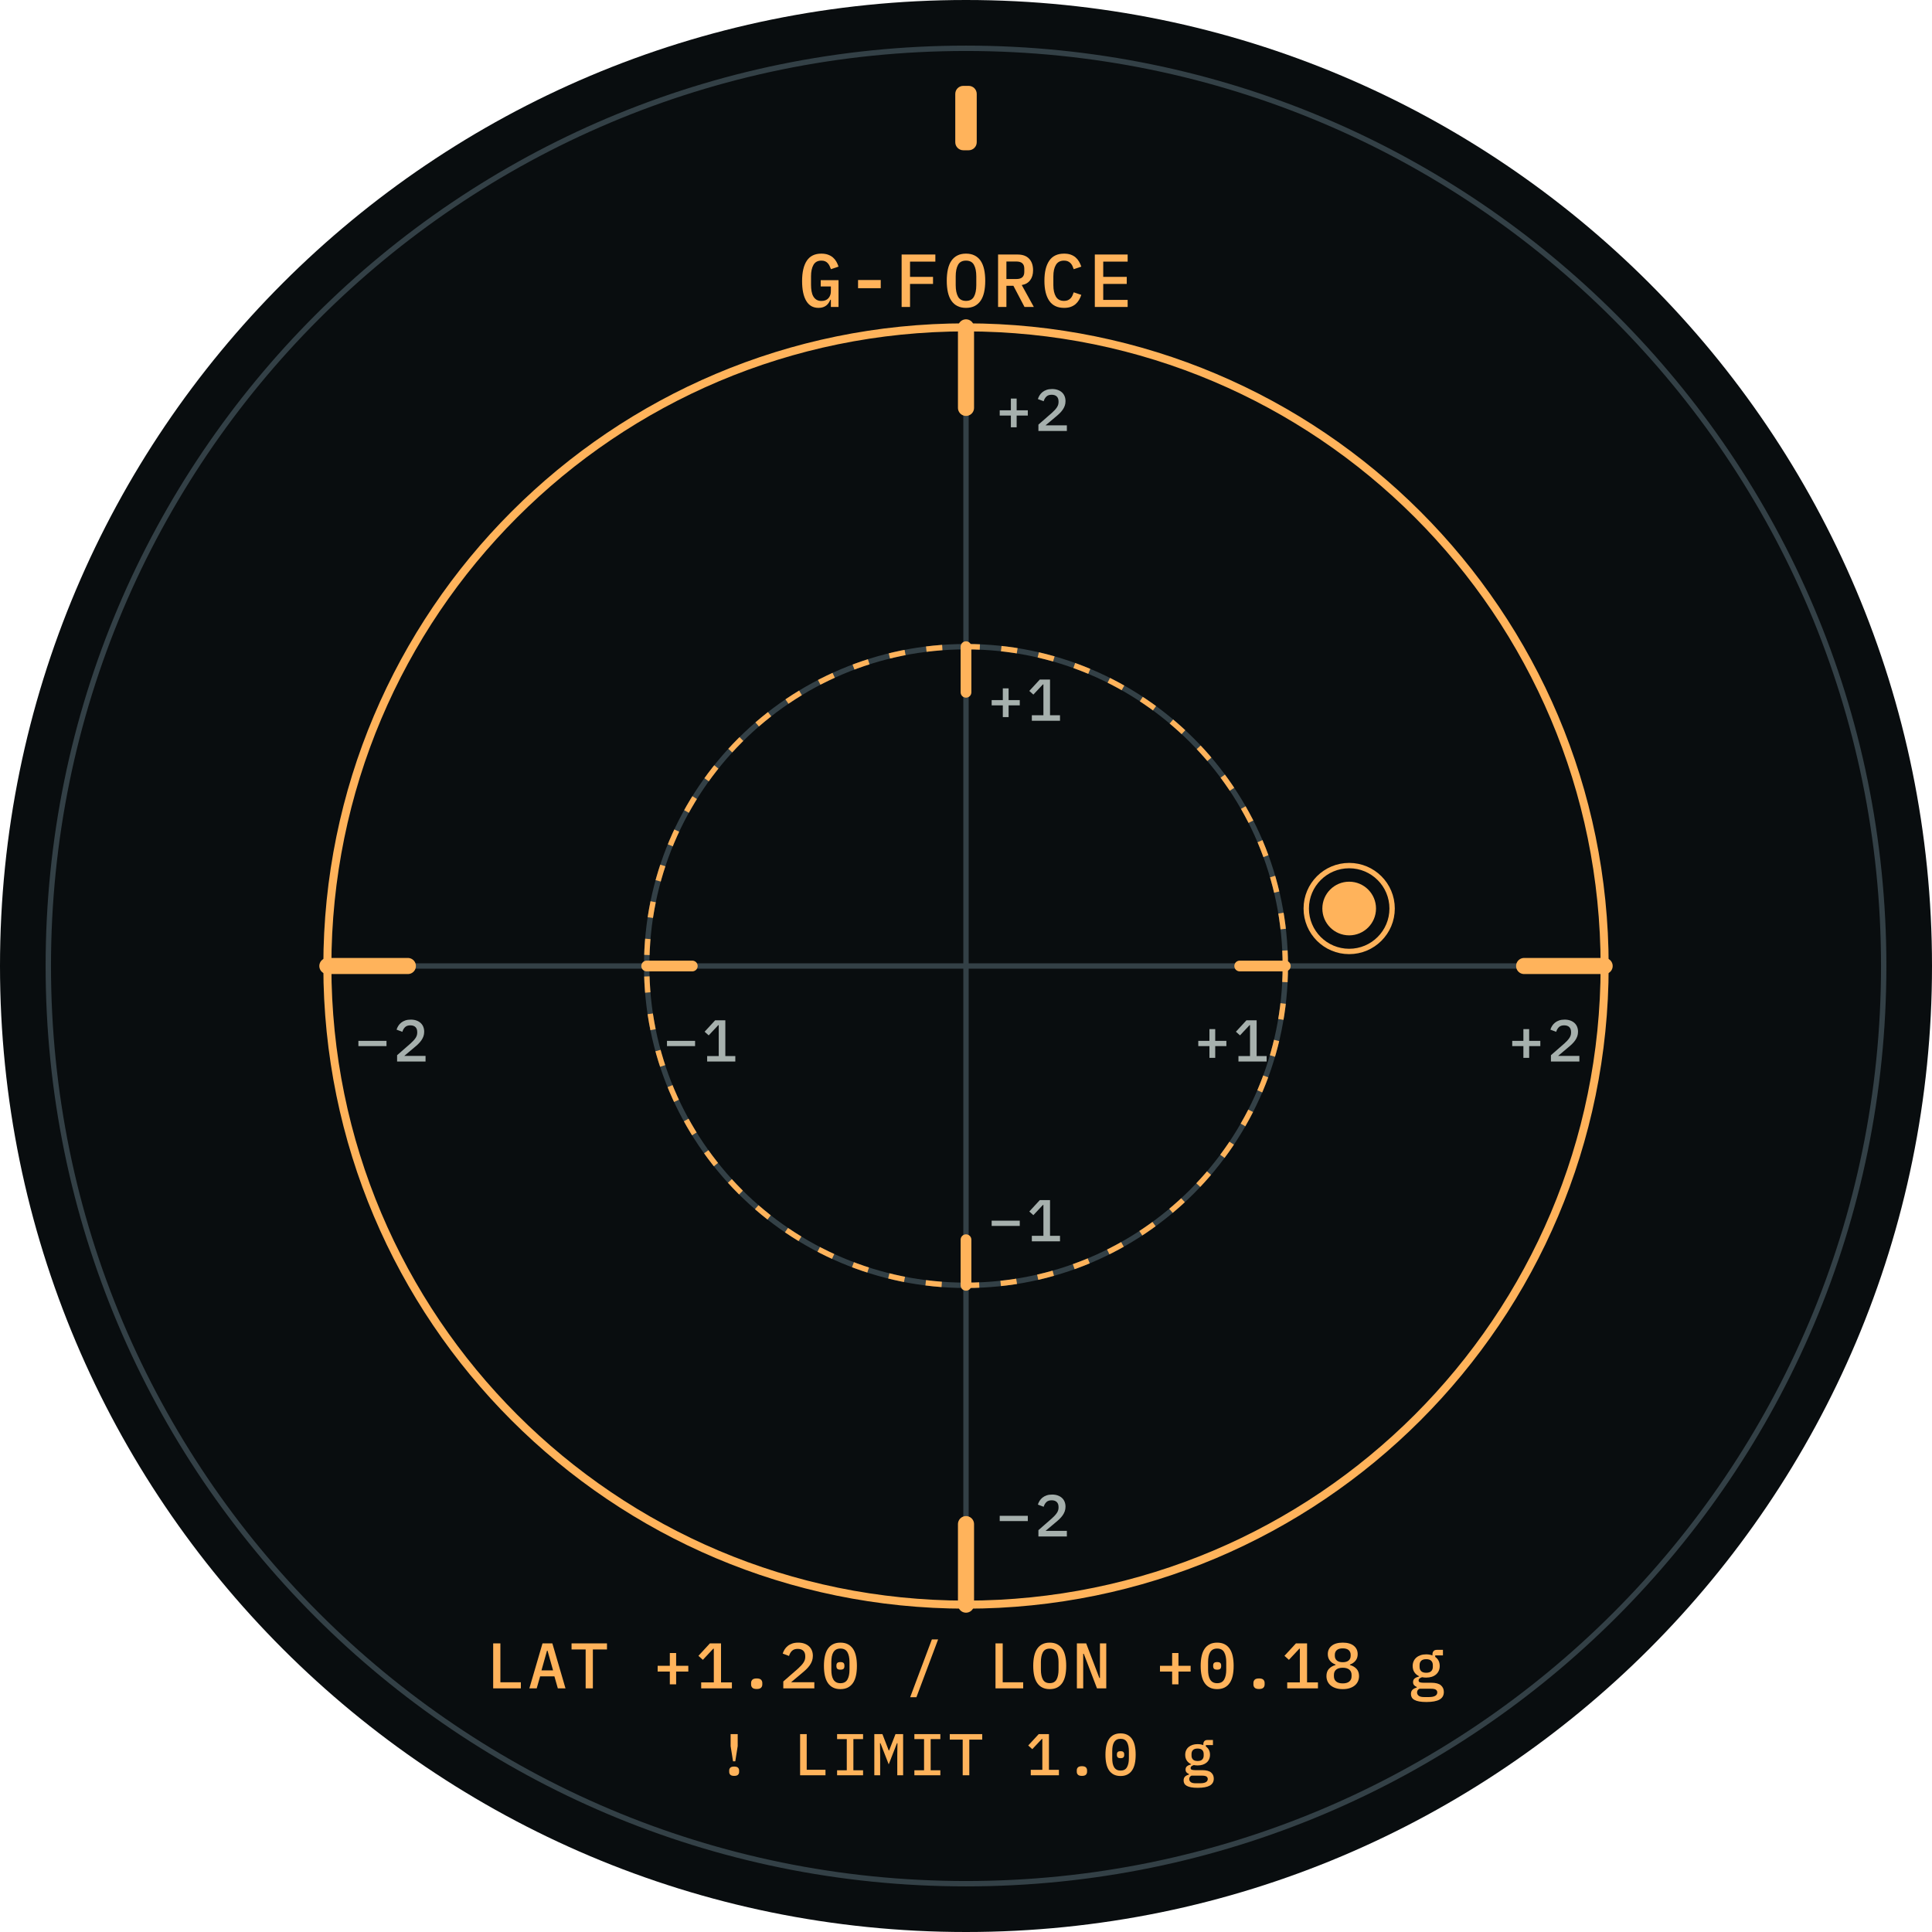
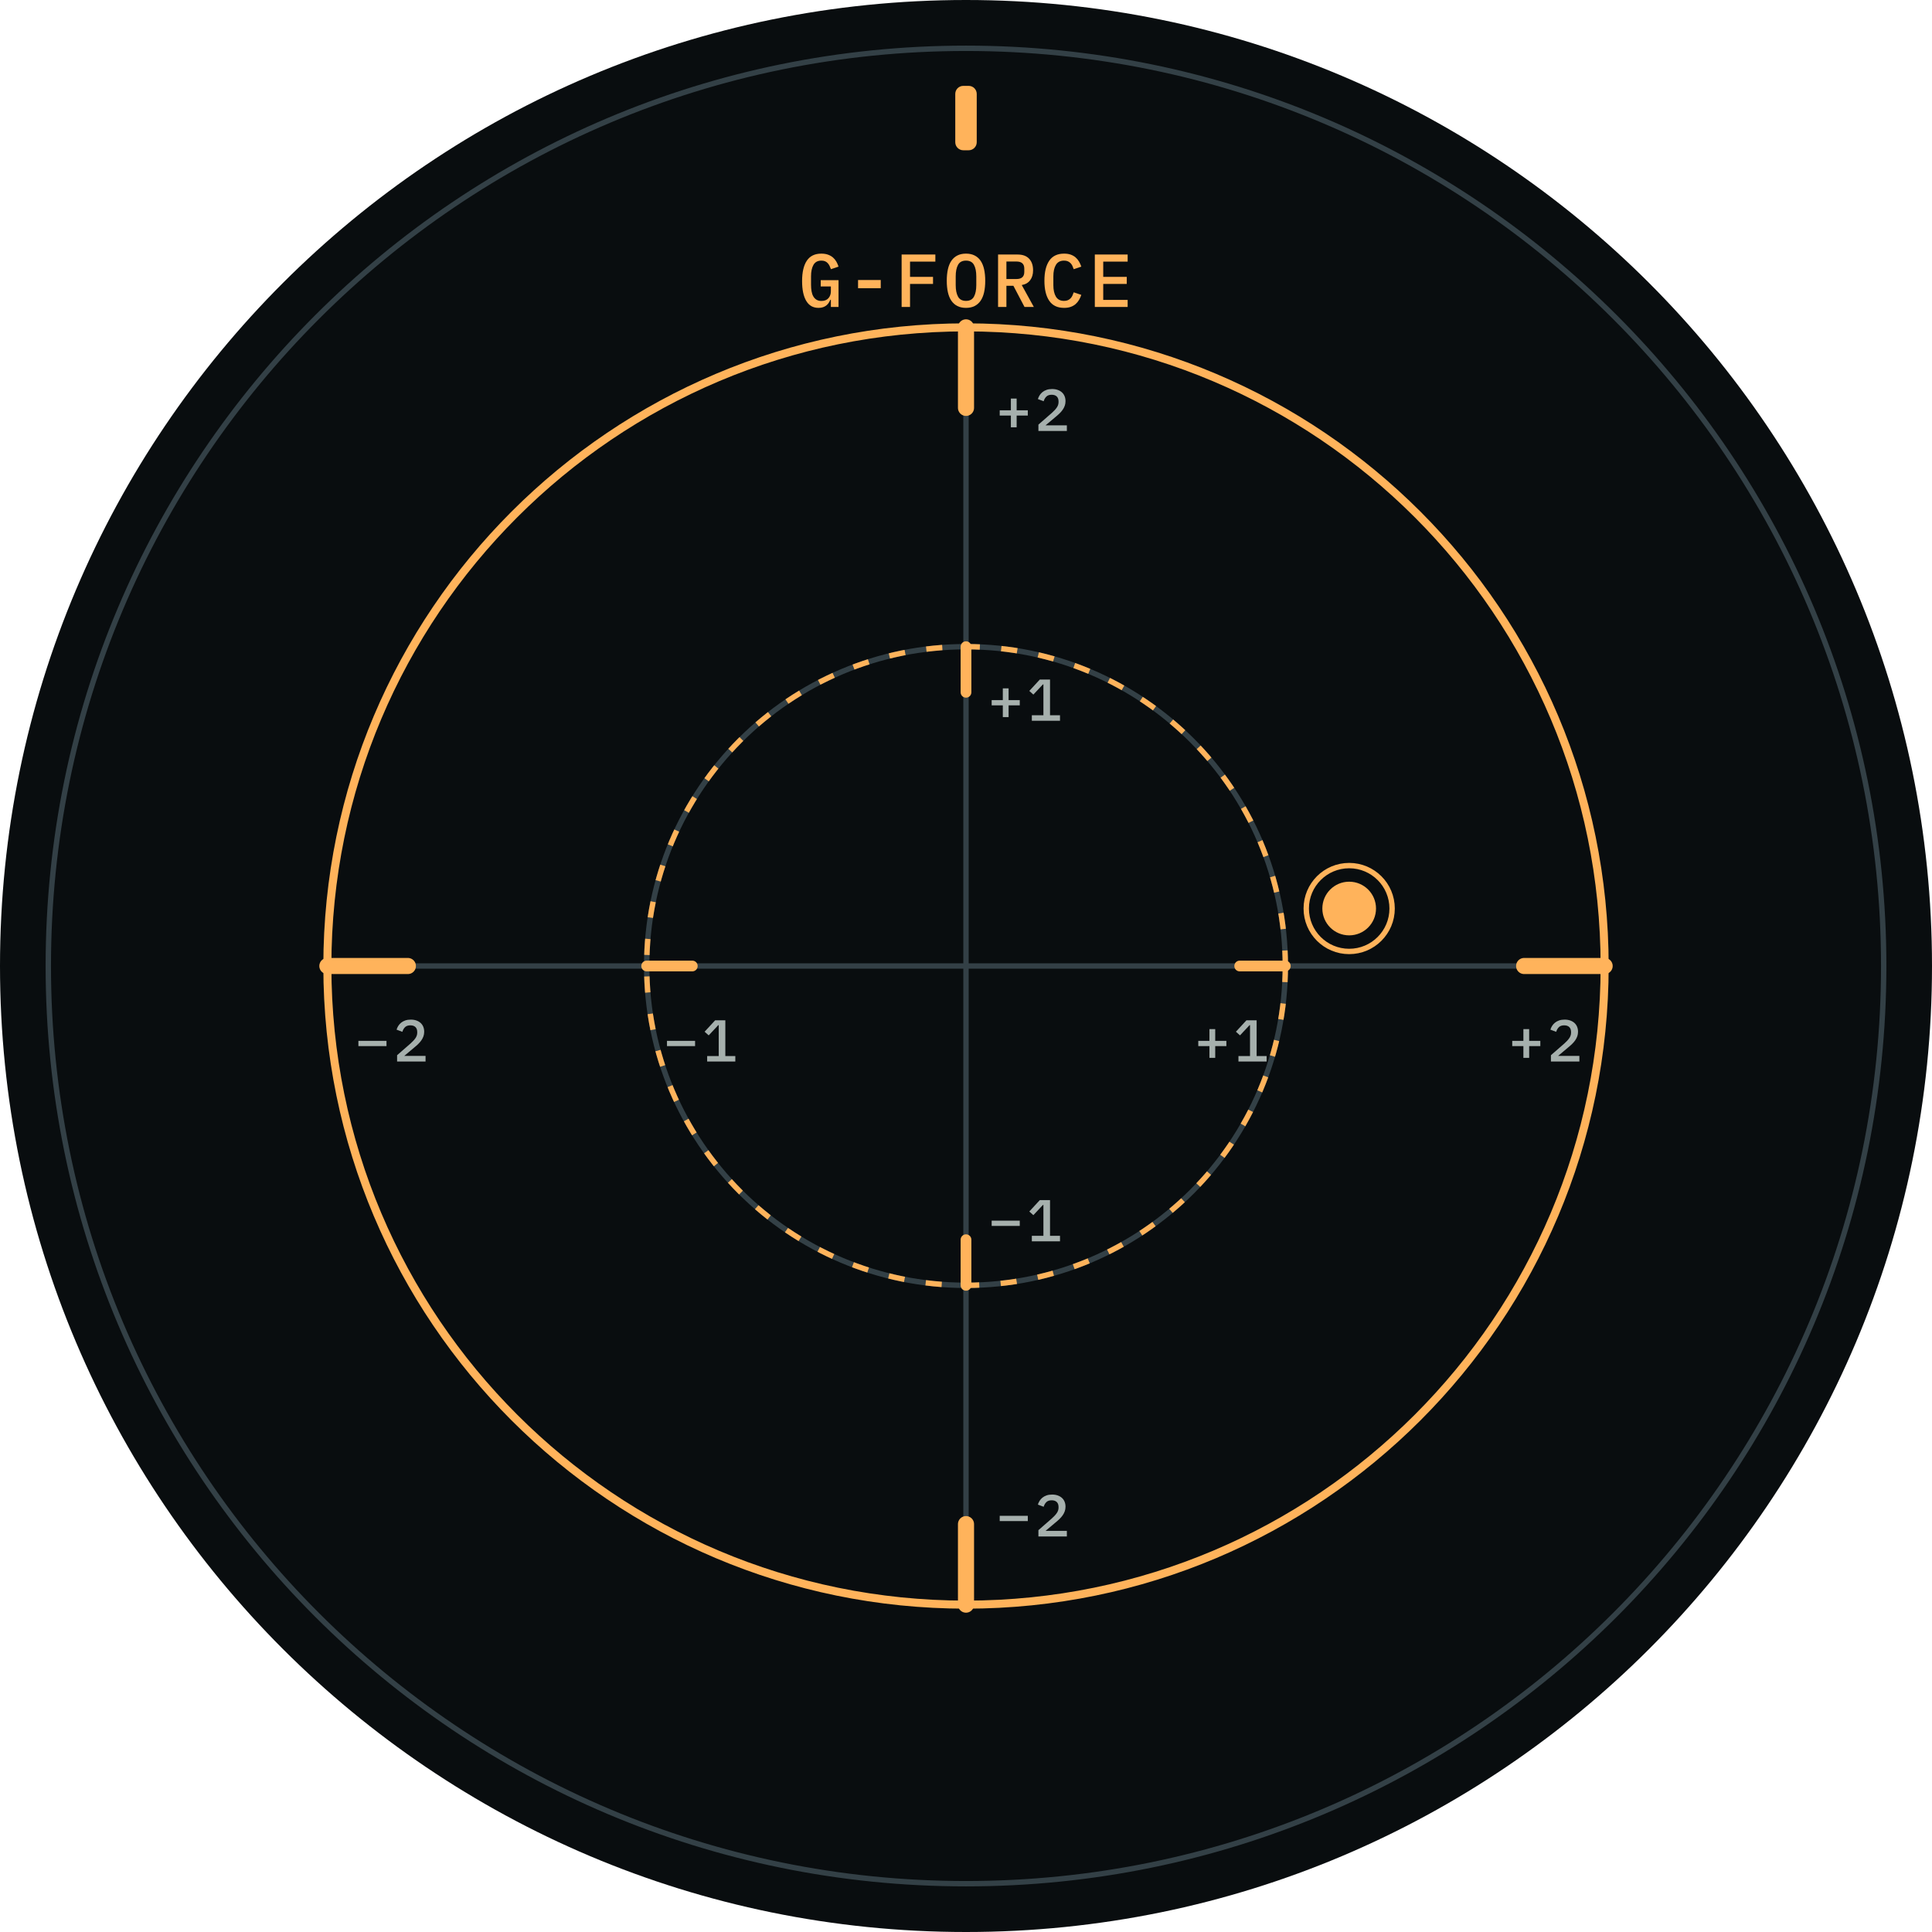
<svg xmlns="http://www.w3.org/2000/svg" width="720" height="720" viewBox="0 0 720 720" role="group" aria-label="G 力 / 当前点">
  <defs>
    <clipPath id="round">
      <circle cx="360" cy="360" r="360" />
    </clipPath>
  </defs>
  <g clip-path="url(#round)">
    <circle cx="360" cy="360" r="360" fill="#090D0F" />
    <circle cx="360" cy="360" r="342" fill="none" stroke="#334046" stroke-width="2" />
    <rect x="356" y="32" width="8" height="24" rx="3" fill="#FFB35B" />
    <g aria-label="G-FORCE" fill="#FFB35B">
      <path d="M309.64 111.712H309.444Q309.192 112.3 308.842 112.846Q308.492 113.392 307.974 113.812Q307.456 114.232 306.728 114.484Q306.0 114.736 305.048 114.736Q301.996 114.736 300.456 112.132Q298.916 109.528 298.916 104.768Q298.916 99.784 300.68 97.152Q302.444 94.52 306.084 94.52Q307.512 94.52 308.59 94.912Q309.668 95.304 310.424 95.962Q311.18 96.62 311.684 97.502Q312.188 98.384 312.496 99.364L309.668 100.316Q309.444 99.672 309.164 99.098Q308.884 98.524 308.478 98.076Q308.072 97.628 307.498 97.376Q306.924 97.124 306.112 97.124Q304.068 97.124 303.158 98.706Q302.248 100.288 302.248 102.976V106.084Q302.248 107.428 302.444 108.548Q302.64 109.668 303.102 110.466Q303.564 111.264 304.306 111.712Q305.048 112.16 306.112 112.16Q307.82 112.16 308.73 111.138Q309.64 110.116 309.64 108.52V106.756H305.86V104.404H312.496V114.4H309.64Z" />
      <path d="M319.772 107.4V104.348H328.228V107.4Z" />
      <path d="M336.008 114.4V94.856H348.58V97.488H339.144V103.172H347.712V105.804H339.144V114.4Z" />
      <path d="M360.0 114.736Q358.152 114.736 356.794 114.05Q355.436 113.364 354.554 112.076Q353.672 110.788 353.252 108.912Q352.832 107.036 352.832 104.628Q352.832 102.248 353.252 100.358Q353.672 98.468 354.554 97.18Q355.436 95.892 356.794 95.206Q358.152 94.52 360.0 94.52Q361.848 94.52 363.206 95.206Q364.564 95.892 365.446 97.18Q366.328 98.468 366.748 100.358Q367.168 102.248 367.168 104.628Q367.168 107.036 366.748 108.912Q366.328 110.788 365.446 112.076Q364.564 113.364 363.206 114.05Q361.848 114.736 360.0 114.736ZM360.0 112.132Q362.1 112.132 362.968 110.55Q363.836 108.968 363.836 106.252V102.976Q363.836 100.288 362.968 98.706Q362.1 97.124 360.0 97.124Q357.9 97.124 357.032 98.706Q356.164 100.288 356.164 102.976V106.28Q356.164 108.968 357.032 110.55Q357.9 112.132 360.0 112.132Z" />
      <path d="M375.06 114.4H371.952V94.856H379.26Q382.06 94.856 383.53 96.424Q385.0 97.992 385.0 100.736Q385.0 102.976 383.908 104.432Q382.816 105.888 380.772 106.224L385.28 114.4H381.808L377.664 106.504H375.06ZM378.812 103.984Q381.724 103.984 381.724 101.324V100.12Q381.724 97.46 378.812 97.46H375.06V103.984Z" />
      <path d="M396.56 114.736Q392.836 114.736 391.03 112.104Q389.224 109.472 389.224 104.628Q389.224 99.784 391.03 97.152Q392.836 94.52 396.56 94.52Q397.988 94.52 399.038 94.898Q400.088 95.276 400.844 95.934Q401.6 96.592 402.118 97.474Q402.636 98.356 402.972 99.364L400.144 100.316Q399.92 99.644 399.64 99.056Q399.36 98.468 398.94 98.048Q398.52 97.628 397.946 97.376Q397.372 97.124 396.532 97.124Q394.46 97.124 393.508 98.706Q392.556 100.288 392.556 102.976V106.28Q392.556 108.968 393.508 110.55Q394.46 112.132 396.532 112.132Q397.372 112.132 397.946 111.88Q398.52 111.628 398.94 111.208Q399.36 110.788 399.64 110.2Q399.92 109.612 400.144 108.94L402.972 109.892Q402.636 110.9 402.118 111.782Q401.6 112.664 400.844 113.322Q400.088 113.98 399.038 114.358Q397.988 114.736 396.56 114.736Z" />
      <path d="M408.008 114.4V94.856H420.244V97.488H411.144V103.172H419.908V105.804H411.144V111.768H420.244V114.4Z" />
    </g>
    <circle data-g-meter-ring="2" cx="360" cy="360" r="238" fill="none" stroke="#FFB35B" stroke-width="3" />
    <circle data-g-meter-ring="1" cx="360" cy="360" r="119" fill="none" stroke="#334046" stroke-width="2" />
    <path d="M122 360H598M360 122V598" fill="none" stroke="#334046" stroke-width="2" />
    <path d="M122 360H152M568 360H598M360 122V152M360 568V598" fill="none" stroke="#FFB35B" stroke-width="6" stroke-linecap="round" />
    <path d="M241 360H258M462 360H479M360 241V258M360 462V479" fill="none" stroke="#FFB35B" stroke-width="4" stroke-linecap="round" />
    <g aria-label="+2" fill="#A6B0AD">
      <path d="M376.722 159.236V154.858H372.564V152.9H376.722V148.522H378.878V152.9H383.036V154.858H378.878V159.236Z" />
      <path d="M397.59 160.6H386.986V158.246L392.002 153.868Q393.19 152.812 393.839 151.866Q394.488 150.92 394.488 149.864V149.622Q394.488 148.412 393.828 147.763Q393.168 147.114 391.914 147.114Q390.638 147.114 389.945 147.796Q389.252 148.478 388.944 149.534L386.788 148.72Q387.008 147.994 387.426 147.323Q387.844 146.652 388.493 146.124Q389.142 145.596 390.033 145.288Q390.924 144.98 392.09 144.98Q393.278 144.98 394.213 145.321Q395.148 145.662 395.786 146.256Q396.424 146.85 396.754 147.675Q397.084 148.5 397.084 149.49Q397.084 150.414 396.809 151.195Q396.534 151.976 396.039 152.691Q395.544 153.406 394.862 154.066Q394.18 154.726 393.366 155.386L389.648 158.51H397.59Z" />
    </g>
    <g aria-label="+1" fill="#A6B0AD">
      <path d="M373.722 267.236V262.858H369.564V260.9H373.722V256.522H375.878V260.9H380.036V262.858H375.878V267.236Z" />
      <path d="M384.536 268.6V266.554H388.848V255.048H388.672L385.108 258.854L383.59 257.49L387.506 253.244H391.312V266.554H395.03V268.6Z" />
    </g>
    <g aria-label="−1" fill="#A6B0AD">
      <path d="M369.564 456.858V454.9H380.036V456.858Z" />
      <path d="M384.536 462.6V460.554H388.848V449.048H388.672L385.108 452.854L383.59 451.49L387.506 447.244H391.312V460.554H395.03V462.6Z" />
    </g>
    <g aria-label="−2" fill="#A6B0AD">
      <path d="M372.564 566.858V564.9H383.036V566.858Z" />
      <path d="M397.59 572.6H386.986V570.246L392.002 565.868Q393.19 564.812 393.839 563.866Q394.488 562.92 394.488 561.864V561.622Q394.488 560.412 393.828 559.763Q393.168 559.114 391.914 559.114Q390.638 559.114 389.945 559.796Q389.252 560.478 388.944 561.534L386.788 560.72Q387.008 559.994 387.426 559.323Q387.844 558.652 388.493 558.124Q389.142 557.596 390.033 557.288Q390.924 556.98 392.09 556.98Q393.278 556.98 394.213 557.321Q395.148 557.662 395.786 558.256Q396.424 558.85 396.754 559.675Q397.084 560.5 397.084 561.49Q397.084 562.414 396.809 563.195Q396.534 563.976 396.039 564.691Q395.544 565.406 394.862 566.066Q394.18 566.726 393.366 567.386L389.648 570.51H397.59Z" />
    </g>
    <g aria-label="−2" fill="#A6B0AD">
      <path d="M133.564 389.858V387.9H144.036V389.858Z" />
      <path d="M158.59 395.6H147.986V393.246L153.002 388.868Q154.19 387.812 154.839 386.866Q155.488 385.92 155.488 384.864V384.622Q155.488 383.412 154.828 382.763Q154.168 382.114 152.914 382.114Q151.638 382.114 150.945 382.796Q150.252 383.478 149.944 384.534L147.788 383.72Q148.008 382.994 148.426 382.323Q148.844 381.652 149.493 381.124Q150.142 380.596 151.033 380.288Q151.924 379.98 153.09 379.98Q154.278 379.98 155.213 380.321Q156.148 380.662 156.786 381.256Q157.424 381.85 157.754 382.675Q158.084 383.5 158.084 384.49Q158.084 385.414 157.809 386.195Q157.534 386.976 157.039 387.691Q156.544 388.406 155.862 389.066Q155.18 389.726 154.366 390.386L150.648 393.51H158.59Z" />
    </g>
    <g aria-label="−1" fill="#A6B0AD">
      <path d="M248.564 389.858V387.9H259.036V389.858Z" />
      <path d="M263.536 395.6V393.554H267.848V382.048H267.672L264.108 385.854L262.59 384.49L266.506 380.244H270.312V393.554H274.03V395.6Z" />
    </g>
    <g aria-label="+1" fill="#A6B0AD">
      <path d="M450.722 394.236V389.858H446.564V387.9H450.722V383.522H452.878V387.9H457.036V389.858H452.878V394.236Z" />
      <path d="M461.536 395.6V393.554H465.848V382.048H465.672L462.108 385.854L460.59 384.49L464.506 380.244H468.312V393.554H472.03V395.6Z" />
    </g>
    <g aria-label="+2" fill="#A6B0AD">
      <path d="M567.722 394.236V389.858H563.564V387.9H567.722V383.522H569.878V387.9H574.036V389.858H569.878V394.236Z" />
      <path d="M588.59 395.6H577.986V393.246L583.002 388.868Q584.19 387.812 584.839 386.866Q585.488 385.92 585.488 384.864V384.622Q585.488 383.412 584.828 382.763Q584.168 382.114 582.914 382.114Q581.638 382.114 580.945 382.796Q580.252 383.478 579.944 384.534L577.788 383.72Q578.008 382.994 578.426 382.323Q578.844 381.652 579.493 381.124Q580.142 380.596 581.033 380.288Q581.924 379.98 583.09 379.98Q584.278 379.98 585.213 380.321Q586.148 380.662 586.786 381.256Q587.424 381.85 587.754 382.675Q588.084 383.5 588.084 384.49Q588.084 385.414 587.809 386.195Q587.534 386.976 587.039 387.691Q586.544 388.406 585.862 389.066Q585.18 389.726 584.366 390.386L580.648 393.51H588.59Z" />
    </g>
    <g data-field="gforce" data-state="alert">
      <circle data-g-limit="configured" cx="360" cy="360" r="119" fill="none" stroke="#FFB35B" stroke-width="2" stroke-dasharray="6 8" />
      <circle cx="502.80" cy="338.58" r="16" fill="none" stroke="#FFB35B" stroke-width="2" />
      <circle data-g-meter-point="current" data-lat="1.2" data-lon="0.18" aria-label="横向 1.20 g，纵向 0.18 g" cx="502.80" cy="338.58" r="10" fill="#FFB35B" />
-       <g aria-label="LAT +1.20 / LON +0.18 g" fill="#FFB35B">
-         <path d="M183.792 629.2V612.448H186.48V626.944H194.112V629.2Z" />
-         <path d="M207.888 629.2 206.616 624.736H201.288L200.016 629.2H197.28L202.176 612.448H205.848L210.744 629.2ZM204.048 615.16H203.856L201.792 622.504H206.112Z" />
-         <path d="M220.944 614.704V629.2H218.256V614.704H213.0V612.448H226.2V614.704Z" />
-         <path d="M249.624 627.712V622.936H245.088V620.8H249.624V616.024H251.976V620.8H256.512V622.936H251.976V627.712Z" />
-         <path d="M261.312 629.2V626.968H266.016V614.416H265.824L261.936 618.568L260.28 617.08L264.552 612.448H268.704V626.968H272.76V629.2Z" />
-         <path d="M282.0 629.44Q280.848 629.44 280.38 628.96Q279.912 628.48 279.912 627.784V627.16Q279.912 626.464 280.38 625.984Q280.848 625.504 282.0 625.504Q283.152 625.504 283.62 625.984Q284.088 626.464 284.088 627.16V627.784Q284.088 628.48 283.62 628.96Q283.152 629.44 282.0 629.44Z" />
-         <path d="M303.48 629.2H291.912V626.632L297.384 621.856Q298.68 620.704 299.388 619.672Q300.096 618.64 300.096 617.488V617.224Q300.096 615.904 299.376 615.196Q298.656 614.488 297.288 614.488Q295.896 614.488 295.14 615.232Q294.384 615.976 294.048 617.128L291.696 616.24Q291.936 615.448 292.392 614.716Q292.848 613.984 293.556 613.408Q294.264 612.832 295.236 612.496Q296.208 612.16 297.48 612.16Q298.776 612.16 299.796 612.532Q300.816 612.904 301.512 613.552Q302.208 614.2 302.568 615.1Q302.928 616.0 302.928 617.08Q302.928 618.088 302.628 618.94Q302.328 619.792 301.788 620.572Q301.248 621.352 300.504 622.072Q299.76 622.792 298.872 623.512L294.816 626.92H303.48Z" />
-         <path d="M313.2 629.488Q311.616 629.488 310.452 628.9Q309.288 628.312 308.532 627.208Q307.776 626.104 307.416 624.496Q307.056 622.888 307.056 620.824Q307.056 618.784 307.416 617.164Q307.776 615.544 308.532 614.44Q309.288 613.336 310.452 612.748Q311.616 612.16 313.2 612.16Q314.784 612.16 315.948 612.748Q317.112 613.336 317.868 614.44Q318.624 615.544 318.984 617.164Q319.344 618.784 319.344 620.824Q319.344 622.888 318.984 624.496Q318.624 626.104 317.868 627.208Q317.112 628.312 315.948 628.9Q314.784 629.488 313.2 629.488ZM313.2 627.28Q315.024 627.28 315.804 625.924Q316.584 624.568 316.584 622.264V619.384Q316.584 617.08 315.804 615.724Q315.024 614.368 313.2 614.368Q312.288 614.368 311.64 614.716Q310.992 615.064 310.584 615.724Q310.176 616.384 309.996 617.308Q309.816 618.232 309.816 619.384V622.264Q309.816 623.416 309.996 624.34Q310.176 625.264 310.584 625.924Q310.992 626.584 311.64 626.932Q312.288 627.28 313.2 627.28ZM313.2 622.24Q312.36 622.24 312.036 621.904Q311.712 621.568 311.712 621.088V620.56Q311.712 620.08 312.036 619.744Q312.36 619.408 313.2 619.408Q314.04 619.408 314.364 619.744Q314.688 620.08 314.688 620.56V621.088Q314.688 621.568 314.364 621.904Q314.04 622.24 313.2 622.24Z" />
-         <path d="M339.192 632.512 347.28 610.96H349.608L341.52 632.512Z" />
-         <path d="M370.992 629.2V612.448H373.68V626.944H381.312V629.2Z" />
-         <path d="M391.2 629.488Q389.616 629.488 388.452 628.9Q387.288 628.312 386.532 627.208Q385.776 626.104 385.416 624.496Q385.056 622.888 385.056 620.824Q385.056 618.784 385.416 617.164Q385.776 615.544 386.532 614.44Q387.288 613.336 388.452 612.748Q389.616 612.16 391.2 612.16Q392.784 612.16 393.948 612.748Q395.112 613.336 395.868 614.44Q396.624 615.544 396.984 617.164Q397.344 618.784 397.344 620.824Q397.344 622.888 396.984 624.496Q396.624 626.104 395.868 627.208Q395.112 628.312 393.948 628.9Q392.784 629.488 391.2 629.488ZM391.2 627.256Q393 627.256 393.744 625.9Q394.488 624.544 394.488 622.216V619.408Q394.488 617.104 393.744 615.748Q393 614.392 391.2 614.392Q389.4 614.392 388.656 615.748Q387.912 617.104 387.912 619.408V622.24Q387.912 624.544 388.656 625.9Q389.4 627.256 391.2 627.256Z" />
-         <path d="M403.896 616.312H403.68V629.2H401.328V612.448H404.784L409.704 625.336H409.92V612.448H412.272V629.2H408.816Z" />
-         <path d="M436.824 627.712V622.936H432.288V620.8H436.824V616.024H439.176V620.8H443.712V622.936H439.176V627.712Z" />
-         <path d="M453.6 629.488Q452.016 629.488 450.852 628.9Q449.688 628.312 448.932 627.208Q448.176 626.104 447.816 624.496Q447.456 622.888 447.456 620.824Q447.456 618.784 447.816 617.164Q448.176 615.544 448.932 614.44Q449.688 613.336 450.852 612.748Q452.016 612.16 453.6 612.16Q455.184 612.16 456.348 612.748Q457.512 613.336 458.268 614.44Q459.024 615.544 459.384 617.164Q459.744 618.784 459.744 620.824Q459.744 622.888 459.384 624.496Q459.024 626.104 458.268 627.208Q457.512 628.312 456.348 628.9Q455.184 629.488 453.6 629.488ZM453.6 627.28Q455.424 627.28 456.204 625.924Q456.984 624.568 456.984 622.264V619.384Q456.984 617.08 456.204 615.724Q455.424 614.368 453.6 614.368Q452.688 614.368 452.04 614.716Q451.392 615.064 450.984 615.724Q450.576 616.384 450.396 617.308Q450.216 618.232 450.216 619.384V622.264Q450.216 623.416 450.396 624.34Q450.576 625.264 450.984 625.924Q451.392 626.584 452.04 626.932Q452.688 627.28 453.6 627.28ZM453.6 622.24Q452.76 622.24 452.436 621.904Q452.112 621.568 452.112 621.088V620.56Q452.112 620.08 452.436 619.744Q452.76 619.408 453.6 619.408Q454.44 619.408 454.764 619.744Q455.088 620.08 455.088 620.56V621.088Q455.088 621.568 454.764 621.904Q454.44 622.24 453.6 622.24Z" />
-         <path d="M469.2 629.44Q468.048 629.44 467.58 628.96Q467.112 628.48 467.112 627.784V627.16Q467.112 626.464 467.58 625.984Q468.048 625.504 469.2 625.504Q470.352 625.504 470.82 625.984Q471.288 626.464 471.288 627.16V627.784Q471.288 628.48 470.82 628.96Q470.352 629.44 469.2 629.44Z" />
-         <path d="M479.712 629.2V626.968H484.416V614.416H484.224L480.336 618.568L478.68 617.08L482.952 612.448H487.104V626.968H491.16V629.2Z" />
-         <path d="M500.4 629.488Q498.912 629.488 497.784 629.116Q496.656 628.744 495.888 628.096Q495.12 627.448 494.724 626.56Q494.328 625.672 494.328 624.616Q494.328 622.936 495.264 621.928Q496.2 620.92 497.712 620.512V620.32Q496.416 619.864 495.624 618.88Q494.832 617.896 494.832 616.456Q494.832 614.512 496.284 613.336Q497.736 612.16 500.4 612.16Q503.064 612.16 504.516 613.336Q505.968 614.512 505.968 616.456Q505.968 617.896 505.176 618.88Q504.384 619.864 503.088 620.32V620.512Q504.6 620.92 505.536 621.928Q506.472 622.936 506.472 624.616Q506.472 625.672 506.076 626.56Q505.68 627.448 504.912 628.096Q504.144 628.744 503.016 629.116Q501.888 629.488 500.4 629.488ZM500.4 627.352Q501.984 627.352 502.836 626.656Q503.688 625.96 503.688 624.688V624.184Q503.688 622.912 502.836 622.216Q501.984 621.52 500.4 621.52Q498.816 621.52 497.964 622.216Q497.112 622.912 497.112 624.184V624.688Q497.112 625.96 497.964 626.656Q498.816 627.352 500.4 627.352ZM500.4 619.456Q501.84 619.456 502.596 618.82Q503.352 618.184 503.352 617.032V616.72Q503.352 615.568 502.596 614.932Q501.84 614.296 500.4 614.296Q498.96 614.296 498.204 614.932Q497.448 615.568 497.448 616.72V617.032Q497.448 618.184 498.204 618.82Q498.96 619.456 500.4 619.456Z" />
-         <path d="M538.08 630.544Q538.08 632.464 536.472 633.376Q534.864 634.288 531.576 634.288Q529.968 634.288 528.876 634.084Q527.784 633.88 527.1 633.496Q526.416 633.112 526.116 632.56Q525.816 632.008 525.816 631.312Q525.816 630.304 526.38 629.74Q526.944 629.176 527.976 628.912V628.672Q527.352 628.432 526.98 628.0Q526.608 627.568 526.608 626.872Q526.608 625.96 527.232 625.492Q527.856 625.024 528.84 624.784V624.664Q527.712 624.136 527.088 623.176Q526.464 622.216 526.464 620.872Q526.464 619.888 526.824 619.084Q527.184 618.28 527.844 617.716Q528.504 617.152 529.428 616.84Q530.352 616.528 531.504 616.528Q532.8 616.528 533.832 616.936V616.528Q533.832 615.808 534.24 615.328Q534.648 614.848 535.488 614.848H537.744V616.912H534.864V617.488Q535.68 618.04 536.112 618.892Q536.544 619.744 536.544 620.872Q536.544 621.856 536.184 622.66Q535.824 623.464 535.164 624.028Q534.504 624.592 533.58 624.892Q532.656 625.192 531.504 625.192Q530.688 625.192 529.968 625.048Q529.536 625.168 529.104 625.456Q528.672 625.744 528.672 626.248Q528.672 626.824 529.224 626.968Q529.776 627.112 530.592 627.112H533.376Q535.872 627.112 536.976 628.06Q538.08 629.008 538.08 630.544ZM535.632 630.712Q535.632 630.088 535.128 629.716Q534.624 629.344 533.304 629.344H529.008Q528.096 629.776 528.096 630.736Q528.096 631.432 528.684 631.936Q529.272 632.44 530.64 632.44H532.584Q534.072 632.44 534.852 631.996Q535.632 631.552 535.632 630.712ZM531.504 623.392Q532.776 623.392 533.376 622.792Q533.976 622.192 533.976 621.184V620.536Q533.976 619.528 533.376 618.928Q532.776 618.328 531.504 618.328Q530.232 618.328 529.632 618.928Q529.032 619.528 529.032 620.536V621.184Q529.032 622.192 529.632 622.792Q530.232 623.392 531.504 623.392Z" />
-       </g>
-       <g aria-label="! LIMIT 1.0 g" fill="#FFB35B">
-         <path d="M273.182 656.386 272.28 650.71V646.244H274.92V650.71L274.018 656.386ZM273.6 661.82Q272.588 661.82 272.17 661.402Q271.752 660.984 271.752 660.346V659.818Q271.752 659.18 272.17 658.762Q272.588 658.344 273.6 658.344Q274.612 658.344 275.03 658.762Q275.448 659.18 275.448 659.818V660.346Q275.448 660.984 275.03 661.402Q274.612 661.82 273.6 661.82Z" />
-         <path d="M298.176 661.6V646.244H300.64V659.532H307.636V661.6Z" />
-         <path d="M311.96 661.6V659.73H315.568V648.114H311.96V646.244H321.64V648.114H318.032V659.73H321.64V661.6Z" />
-         <path d="M334.39 654.252 334.456 649.632H334.28L331.2 657.53L328.12 649.632H327.944L328.01 654.252V661.6H325.832V646.244H328.846L331.2 652.338H331.354L333.73 646.244H336.568V661.6H334.39Z" />
-         <path d="M340.76 661.6V659.73H344.368V648.114H340.76V646.244H350.44V648.114H346.832V659.73H350.44V661.6Z" />
-         <path d="M361.232 648.312V661.6H358.768V648.312H353.95V646.244H366.05V648.312Z" />
-         <path d="M384.136 661.6V659.554H388.448V648.048H388.272L384.708 651.854L383.19 650.49L387.106 646.244H390.912V659.554H394.63V661.6Z" />
-         <path d="M403.2 661.82Q402.144 661.82 401.715 661.38Q401.286 660.94 401.286 660.302V659.73Q401.286 659.092 401.715 658.652Q402.144 658.212 403.2 658.212Q404.256 658.212 404.685 658.652Q405.114 659.092 405.114 659.73V660.302Q405.114 660.94 404.685 661.38Q404.256 661.82 403.2 661.82Z" />
-         <path d="M417.6 661.864Q416.148 661.864 415.081 661.325Q414.014 660.786 413.321 659.774Q412.628 658.762 412.298 657.288Q411.968 655.814 411.968 653.922Q411.968 652.052 412.298 650.567Q412.628 649.082 413.321 648.07Q414.014 647.058 415.081 646.519Q416.148 645.98 417.6 645.98Q419.052 645.98 420.119 646.519Q421.186 647.058 421.879 648.07Q422.572 649.082 422.902 650.567Q423.232 652.052 423.232 653.922Q423.232 655.814 422.902 657.288Q422.572 658.762 421.879 659.774Q421.186 660.786 420.119 661.325Q419.052 661.864 417.6 661.864ZM417.6 659.84Q419.272 659.84 419.987 658.597Q420.702 657.354 420.702 655.242V652.602Q420.702 650.49 419.987 649.247Q419.272 648.004 417.6 648.004Q416.764 648.004 416.17 648.323Q415.576 648.642 415.202 649.247Q414.828 649.852 414.663 650.699Q414.498 651.546 414.498 652.602V655.242Q414.498 656.298 414.663 657.145Q414.828 657.992 415.202 658.597Q415.576 659.202 416.17 659.521Q416.764 659.84 417.6 659.84ZM417.6 655.22Q416.83 655.22 416.533 654.912Q416.236 654.604 416.236 654.164V653.68Q416.236 653.24 416.533 652.932Q416.83 652.624 417.6 652.624Q418.37 652.624 418.667 652.932Q418.964 653.24 418.964 653.68V654.164Q418.964 654.604 418.667 654.912Q418.37 655.22 417.6 655.22Z" />
-         <path d="M452.34 662.832Q452.34 664.592 450.866 665.428Q449.392 666.264 446.378 666.264Q444.904 666.264 443.903 666.077Q442.902 665.89 442.275 665.538Q441.648 665.186 441.373 664.68Q441.098 664.174 441.098 663.536Q441.098 662.612 441.615 662.095Q442.132 661.578 443.078 661.336V661.116Q442.506 660.896 442.165 660.5Q441.824 660.104 441.824 659.466Q441.824 658.63 442.396 658.201Q442.968 657.772 443.87 657.552V657.442Q442.836 656.958 442.264 656.078Q441.692 655.198 441.692 653.966Q441.692 653.064 442.022 652.327Q442.352 651.59 442.957 651.073Q443.562 650.556 444.409 650.27Q445.256 649.984 446.312 649.984Q447.5 649.984 448.446 650.358V649.984Q448.446 649.324 448.82 648.884Q449.194 648.444 449.964 648.444H452.032V650.336H449.392V650.864Q450.14 651.37 450.536 652.151Q450.932 652.932 450.932 653.966Q450.932 654.868 450.602 655.605Q450.272 656.342 449.667 656.859Q449.062 657.376 448.215 657.651Q447.368 657.926 446.312 657.926Q445.564 657.926 444.904 657.794Q444.508 657.904 444.112 658.168Q443.716 658.432 443.716 658.894Q443.716 659.422 444.222 659.554Q444.728 659.686 445.476 659.686H448.028Q450.316 659.686 451.328 660.555Q452.34 661.424 452.34 662.832ZM450.096 662.986Q450.096 662.414 449.634 662.073Q449.172 661.732 447.962 661.732H444.024Q443.188 662.128 443.188 663.008Q443.188 663.646 443.727 664.108Q444.266 664.57 445.52 664.57H447.302Q448.666 664.57 449.381 664.163Q450.096 663.756 450.096 662.986ZM446.312 656.276Q447.478 656.276 448.028 655.726Q448.578 655.176 448.578 654.252V653.658Q448.578 652.734 448.028 652.184Q447.478 651.634 446.312 651.634Q445.146 651.634 444.596 652.184Q444.046 652.734 444.046 653.658V654.252Q444.046 655.176 444.596 655.726Q445.146 656.276 446.312 656.276Z" />
-       </g>
    </g>
  </g>
</svg>
